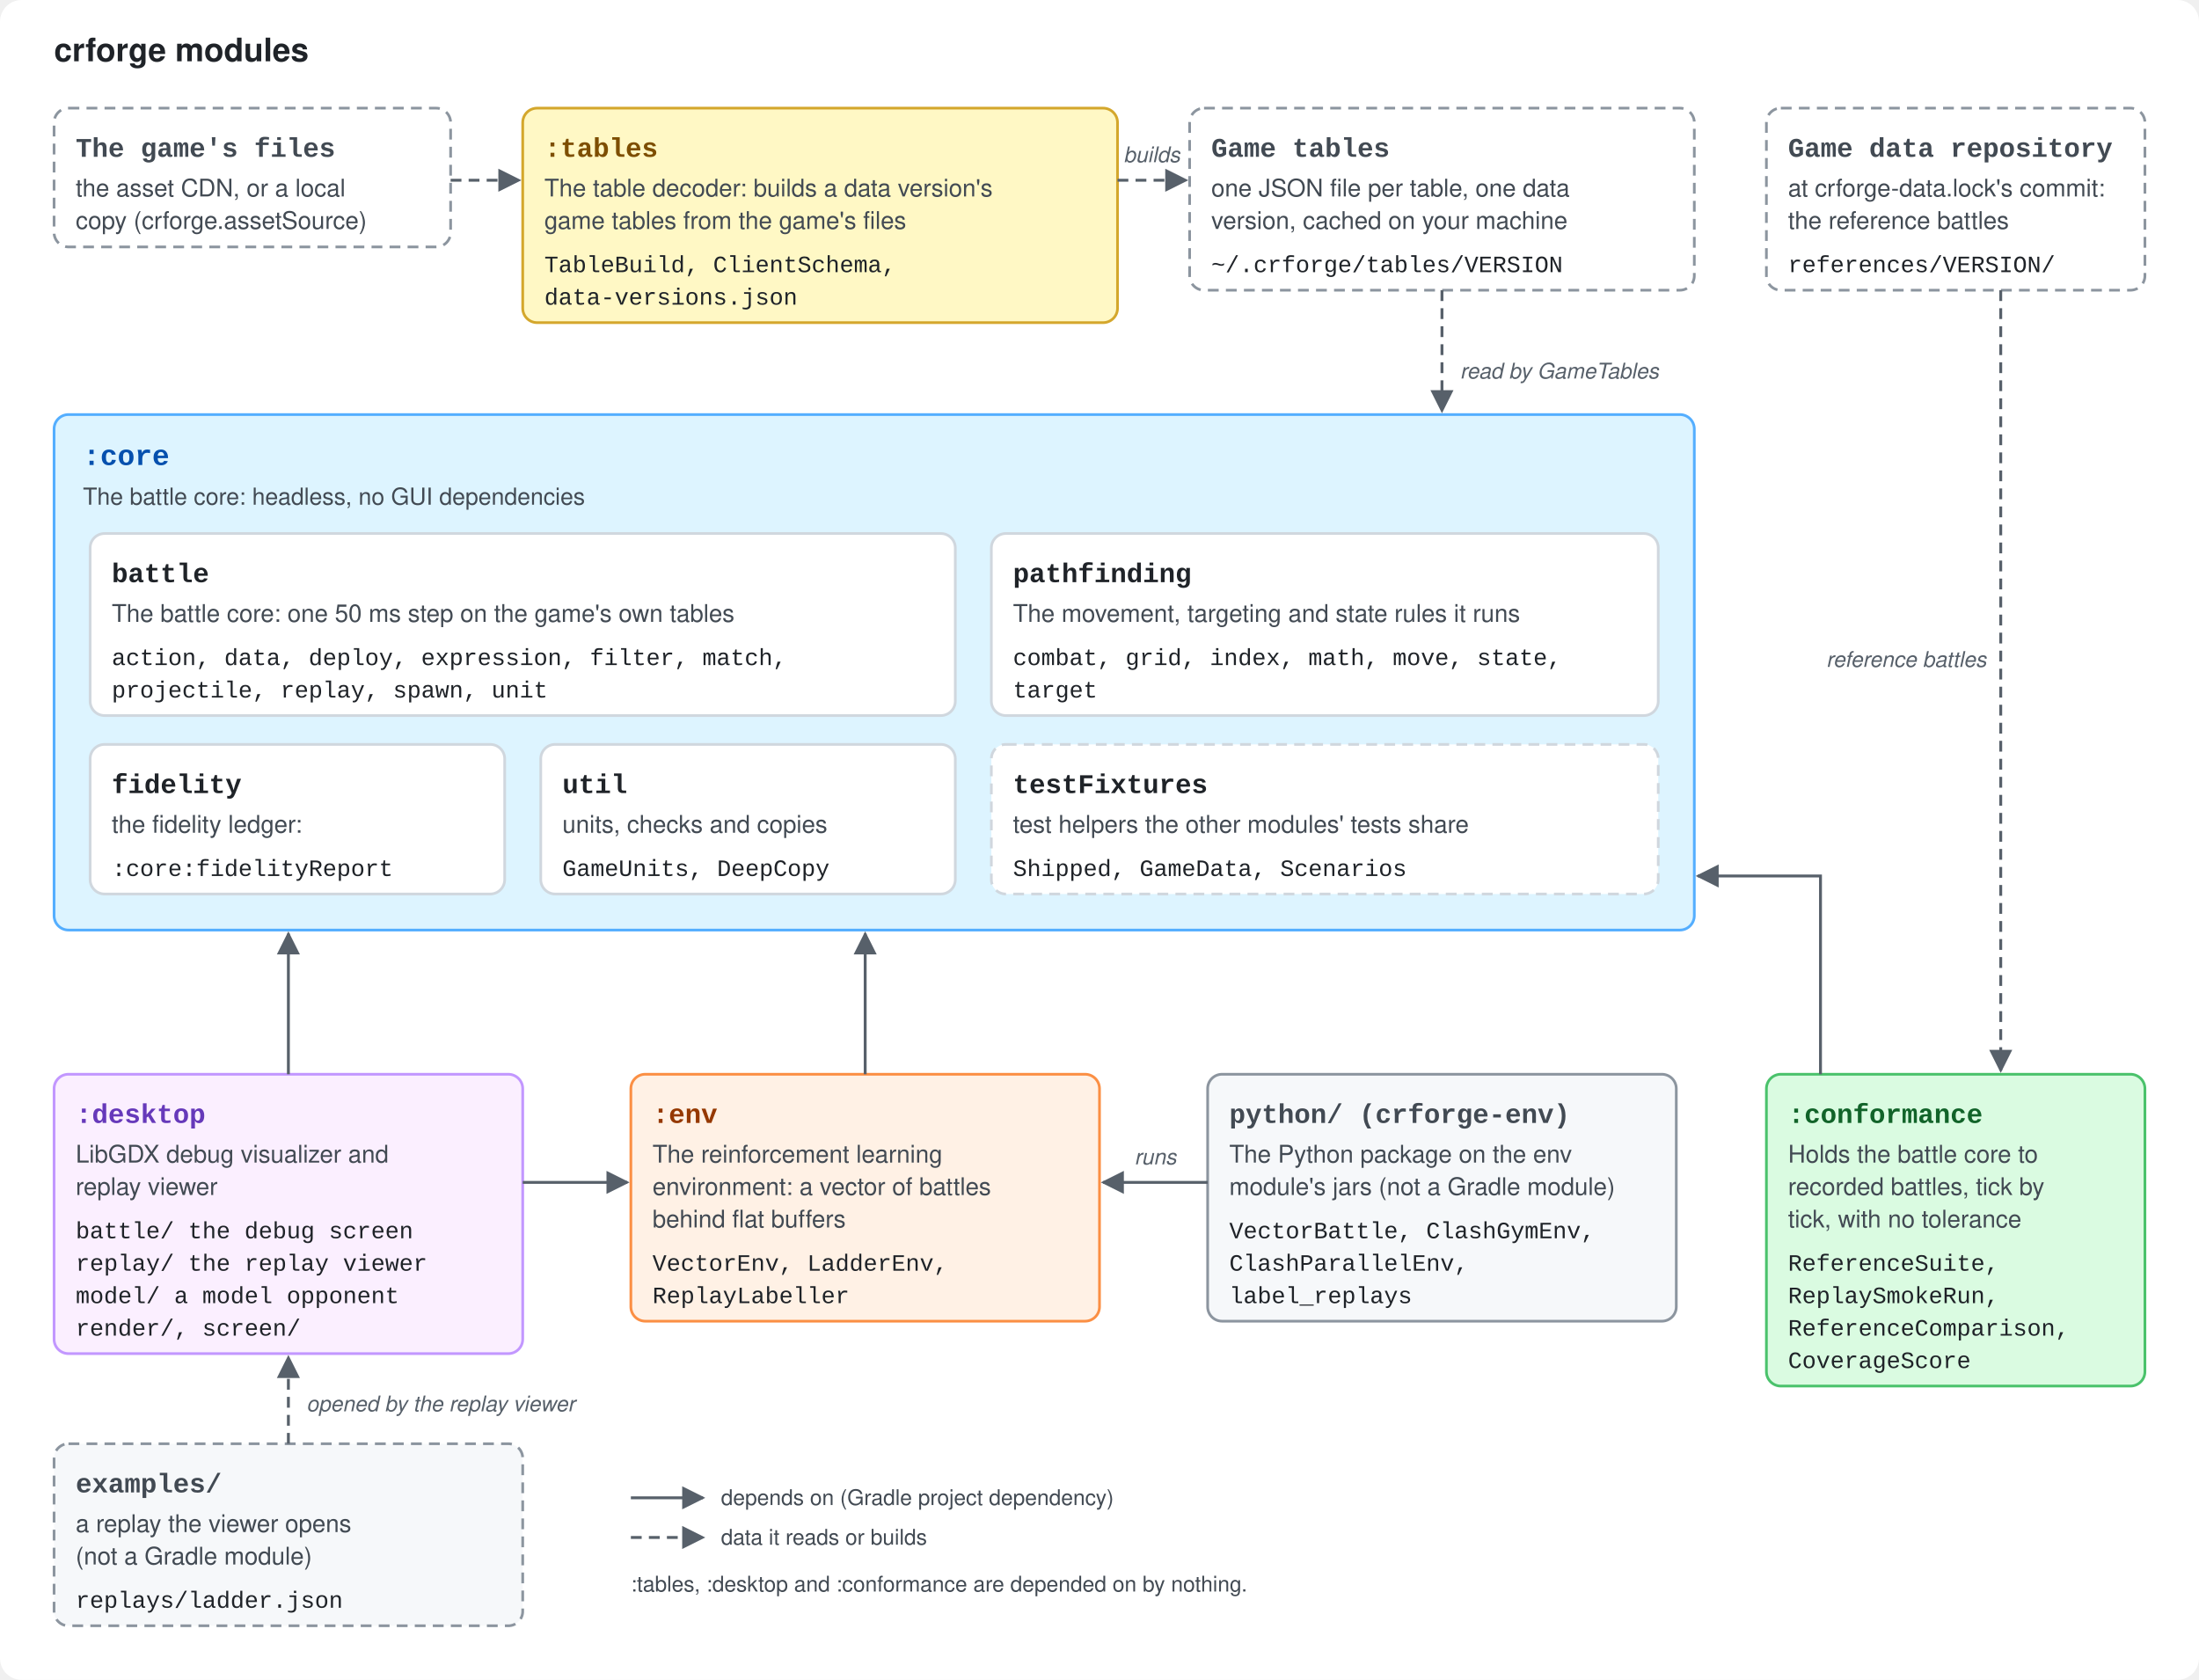
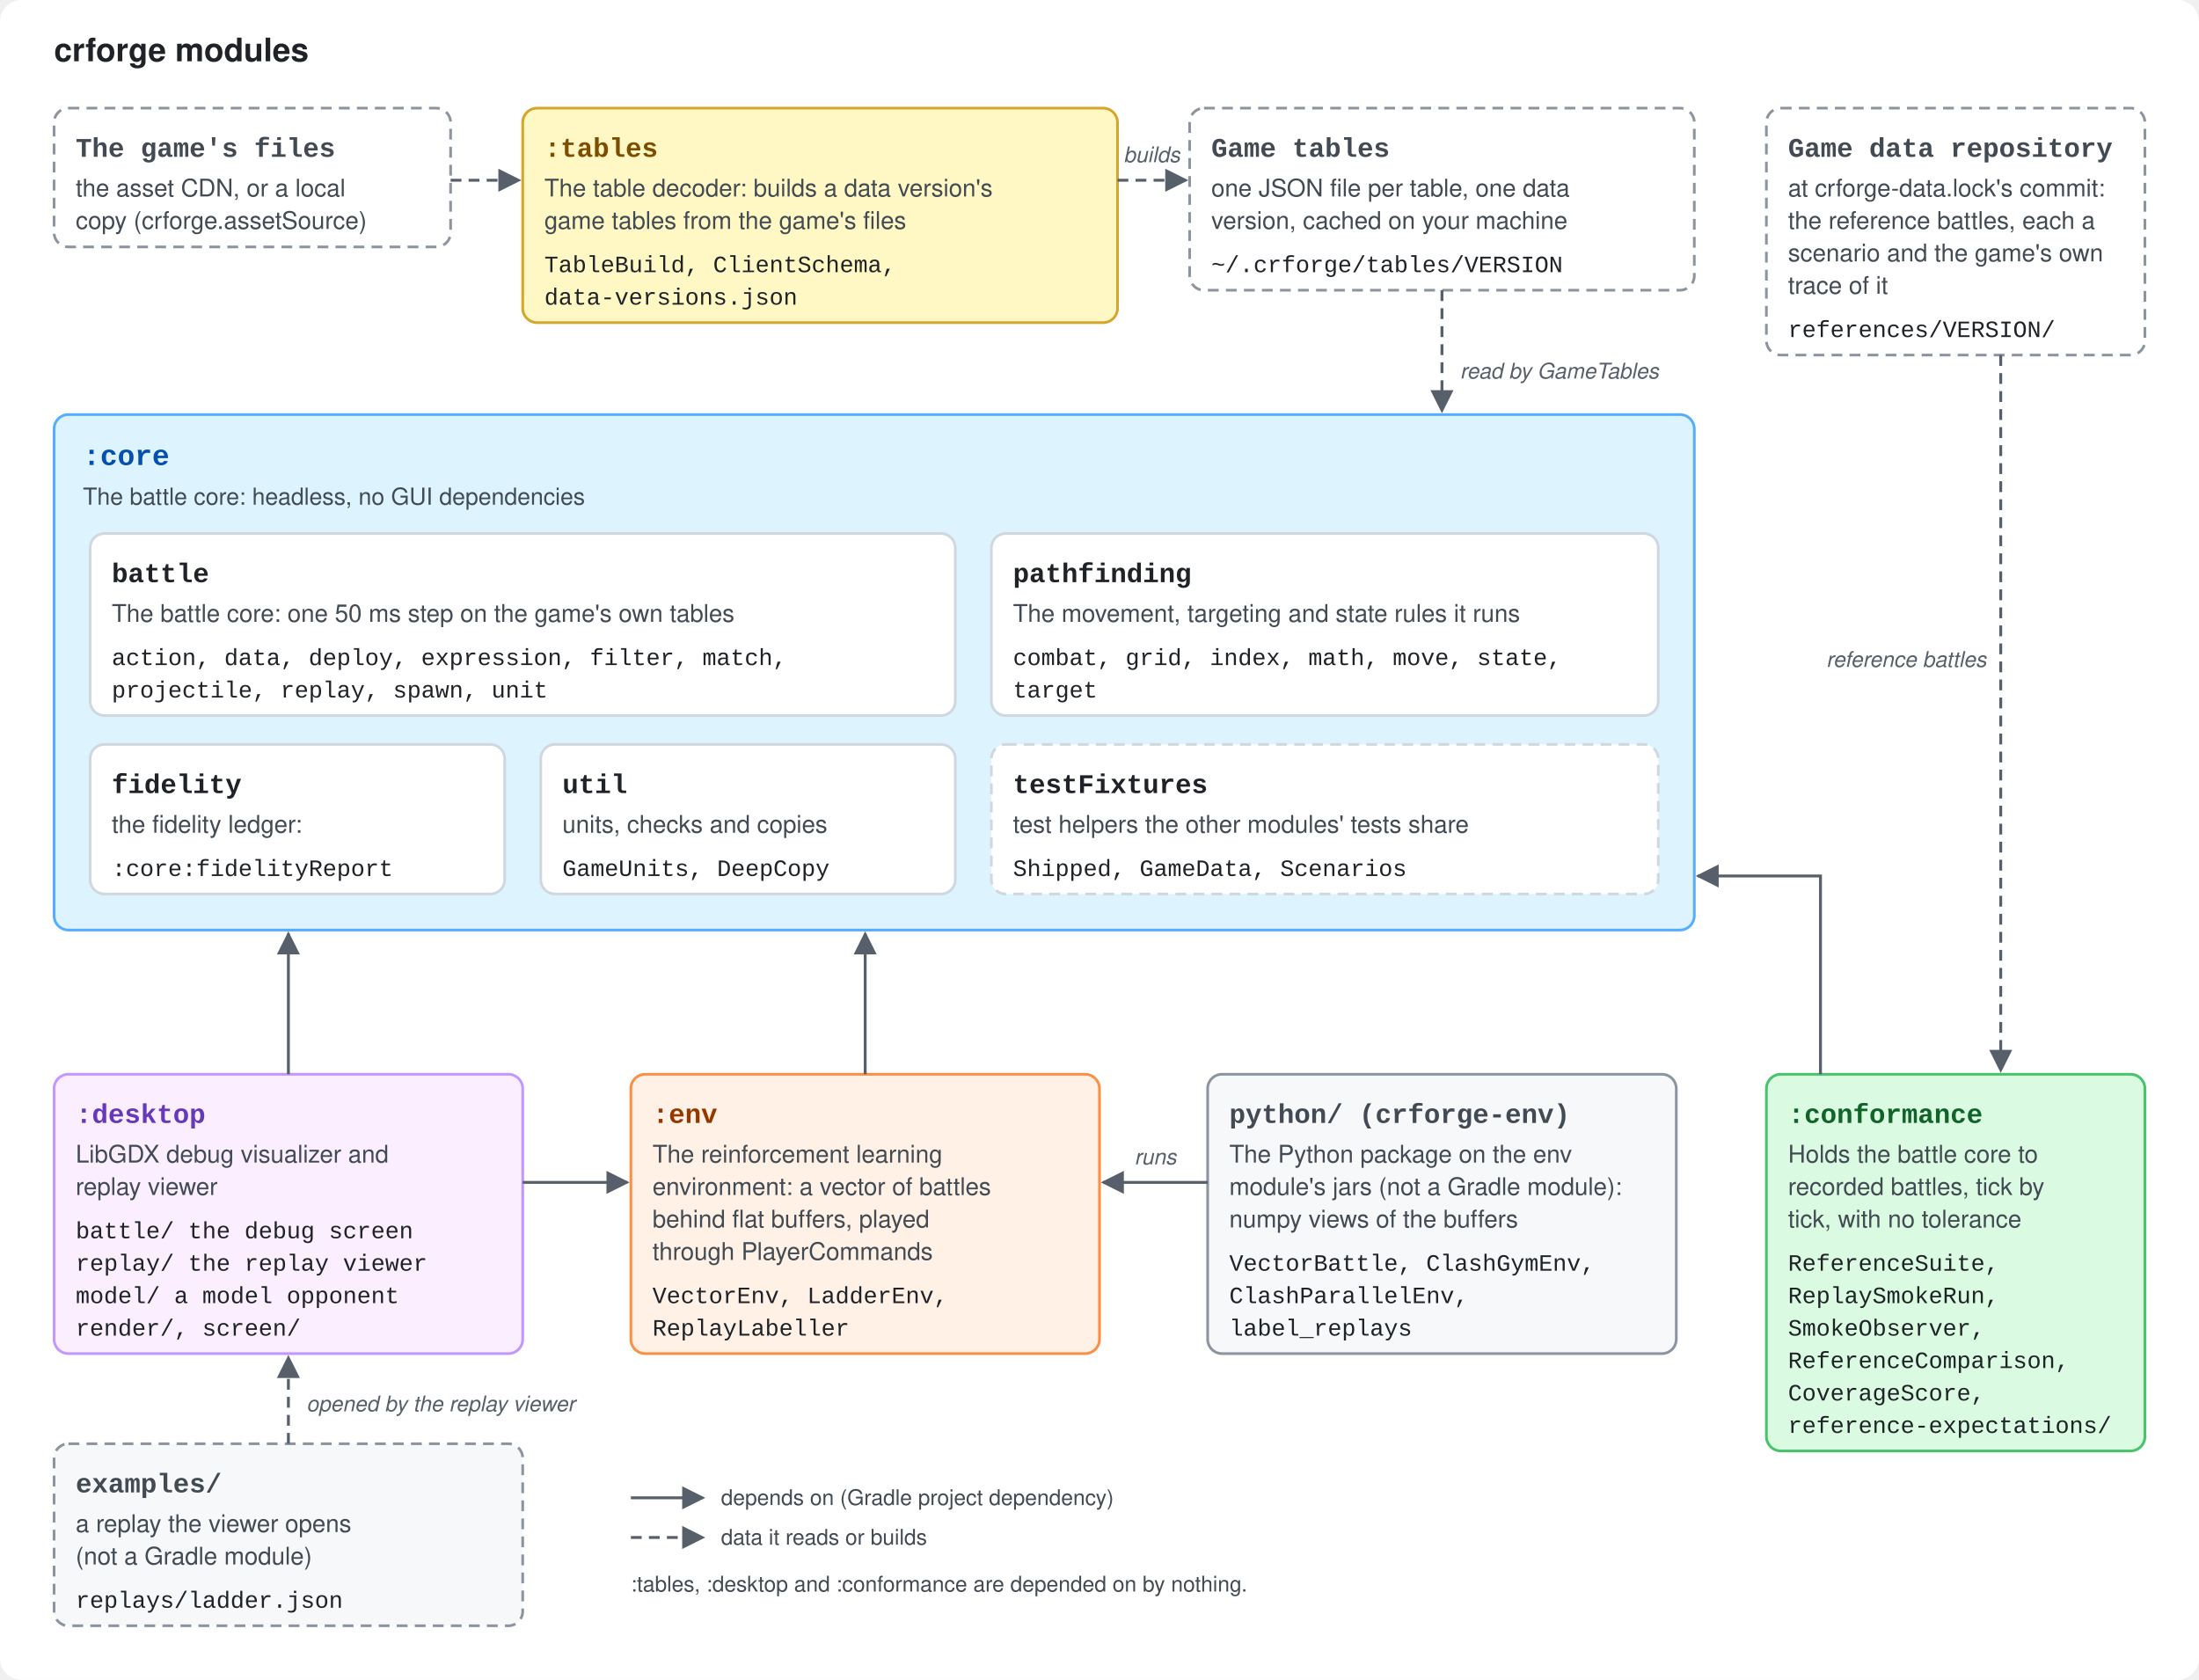
<svg xmlns="http://www.w3.org/2000/svg" width="1220" height="932" viewBox="0 0 1220 932" role="img" aria-label="crforge modules: the battle core, the modules on it, and the game data they read">
  <defs>
    <marker id="head" viewBox="0 0 10 10" refX="9" refY="5" markerWidth="8" markerHeight="8" orient="auto-start-reverse">
      <path d="M0,0 L10,5 L0,10 z" fill="#57606a" />
    </marker>
    <style>.s{font-family:-apple-system, BlinkMacSystemFont, 'Segoe UI', Helvetica, Arial, sans-serif} .m{font-family:ui-monospace, SFMono-Regular, Menlo, Consolas, 'Liberation Mono', monospace; white-space:pre}</style>
  </defs>
  <rect x="0" y="0" width="1220" height="932" rx="12" fill="#ffffff" />
  <text x="30" y="34" class="s" font-size="18" font-weight="600" fill="#1f2328">crforge modules</text>
  <rect x="30" y="60" width="220" height="77" rx="8" fill="#ffffff" stroke="#8c959f" stroke-width="1.5" stroke-dasharray="6 4" />
  <text x="42" y="87" class="m" font-size="15" font-weight="600" fill="#424a53">The game's files</text>
  <text x="42" y="109" class="s" font-size="13.5" fill="#424a53">the asset CDN, or a local</text>
  <text x="42" y="127" class="s" font-size="13.5" fill="#424a53">copy (crforge.assetSource)</text>
  <rect x="290" y="60" width="330" height="119" rx="8" fill="#fff8c5" stroke="#d4a72c" stroke-width="1.5" />
  <text x="302" y="87" class="m" font-size="15" font-weight="600" fill="#7d4e00">:tables</text>
  <text x="302" y="109" class="s" font-size="13.5" fill="#424a53">The table decoder: builds a data version's</text>
  <text x="302" y="127" class="s" font-size="13.5" fill="#424a53">game tables from the game's files</text>
  <text x="302" y="151" class="m" font-size="13" fill="#1f2328">TableBuild, ClientSchema,</text>
  <text x="302" y="169" class="m" font-size="13" fill="#1f2328">data-versions.json</text>
  <rect x="660" y="60" width="280" height="101" rx="8" fill="#ffffff" stroke="#8c959f" stroke-width="1.5" stroke-dasharray="6 4" />
  <text x="672" y="87" class="m" font-size="15" font-weight="600" fill="#424a53">Game tables</text>
  <text x="672" y="109" class="s" font-size="13.5" fill="#424a53">one JSON file per table, one data</text>
  <text x="672" y="127" class="s" font-size="13.5" fill="#424a53">version, cached on your machine</text>
  <text x="672" y="151" class="m" font-size="13" fill="#1f2328">~/.crforge/tables/VERSION</text>
-   <rect x="980" y="60" width="210" height="101" rx="8" fill="#ffffff" stroke="#8c959f" stroke-width="1.5" stroke-dasharray="6 4" />
+   <rect x="980" y="60" width="210" height="137" rx="8" fill="#ffffff" stroke="#8c959f" stroke-width="1.5" stroke-dasharray="6 4" />
  <text x="992" y="87" class="m" font-size="15" font-weight="600" fill="#424a53">Game data repository</text>
  <text x="992" y="109" class="s" font-size="13.5" fill="#424a53">at crforge-data.lock's commit:</text>
-   <text x="992" y="127" class="s" font-size="13.5" fill="#424a53">the reference battles</text>
-   <text x="992" y="151" class="m" font-size="13" fill="#1f2328">references/VERSION/</text>
+   <text x="992" y="127" class="s" font-size="13.5" fill="#424a53">the reference battles, each a</text>
+   <text x="992" y="145" class="s" font-size="13.5" fill="#424a53">scenario and the game's own</text>
+   <text x="992" y="163" class="s" font-size="13.5" fill="#424a53">trace of it</text>
+   <text x="992" y="187" class="m" font-size="13" fill="#1f2328">references/VERSION/</text>
  <polyline points="250,100 288,100" fill="none" stroke="#57606a" stroke-width="1.6" stroke-dasharray="6 4" marker-end="url(#head)" />
  <polyline points="620,100 658,100" fill="none" stroke="#57606a" stroke-width="1.6" stroke-dasharray="6 4" marker-end="url(#head)" />
  <text x="639" y="90" class="s" font-size="12" font-style="italic" text-anchor="middle" fill="#57606a">builds</text>
  <rect x="30" y="230" width="910" height="286" rx="8" fill="#ddf4ff" stroke="#54aeff" stroke-width="1.5" />
  <text x="46" y="258" class="m" font-size="16" font-weight="600" fill="#0550ae">:core</text>
  <text x="46" y="280" class="s" font-size="13" fill="#424a53">The battle core: headless, no GUI dependencies</text>
  <rect x="50" y="296" width="480" height="101" rx="8" fill="#ffffff" stroke="#d0d7de" stroke-width="1.5" />
  <text x="62" y="323" class="m" font-size="15" font-weight="600" fill="#1f2328">battle</text>
  <text x="62" y="345" class="s" font-size="13.5" fill="#424a53">The battle core: one 50 ms step on the game's own tables</text>
  <text x="62" y="369" class="m" font-size="13" fill="#1f2328">action, data, deploy, expression, filter, match,</text>
  <text x="62" y="387" class="m" font-size="13" fill="#1f2328">projectile, replay, spawn, unit</text>
  <rect x="550" y="296" width="370" height="101" rx="8" fill="#ffffff" stroke="#d0d7de" stroke-width="1.5" />
  <text x="562" y="323" class="m" font-size="15" font-weight="600" fill="#1f2328">pathfinding</text>
  <text x="562" y="345" class="s" font-size="13.5" fill="#424a53">The movement, targeting and state rules it runs</text>
  <text x="562" y="369" class="m" font-size="13" fill="#1f2328">combat, grid, index, math, move, state,</text>
  <text x="562" y="387" class="m" font-size="13" fill="#1f2328">target</text>
  <rect x="50" y="413" width="230" height="83" rx="8" fill="#ffffff" stroke="#d0d7de" stroke-width="1.5" />
  <text x="62" y="440" class="m" font-size="15" font-weight="600" fill="#1f2328">fidelity</text>
  <text x="62" y="462" class="s" font-size="13.5" fill="#424a53">the fidelity ledger:</text>
  <text x="62" y="486" class="m" font-size="13" fill="#1f2328">:core:fidelityReport</text>
  <rect x="300" y="413" width="230" height="83" rx="8" fill="#ffffff" stroke="#d0d7de" stroke-width="1.5" />
  <text x="312" y="440" class="m" font-size="15" font-weight="600" fill="#1f2328">util</text>
  <text x="312" y="462" class="s" font-size="13.5" fill="#424a53">units, checks and copies</text>
  <text x="312" y="486" class="m" font-size="13" fill="#1f2328">GameUnits, DeepCopy</text>
  <rect x="550" y="413" width="370" height="83" rx="8" fill="#ffffff" stroke="#d0d7de" stroke-width="1.5" stroke-dasharray="6 4" />
  <text x="562" y="440" class="m" font-size="15" font-weight="600" fill="#1f2328">testFixtures</text>
  <text x="562" y="462" class="s" font-size="13.5" fill="#424a53">test helpers the other modules' tests share</text>
  <text x="562" y="486" class="m" font-size="13" fill="#1f2328">Shipped, GameData, Scenarios</text>
  <polyline points="800,161 800,228" fill="none" stroke="#57606a" stroke-width="1.6" stroke-dasharray="6 4" marker-end="url(#head)" />
  <text x="810" y="210" class="s" font-size="12" font-style="italic" fill="#57606a">read by GameTables</text>
  <rect x="30" y="596" width="260" height="155" rx="8" fill="#fbefff" stroke="#c297ff" stroke-width="1.5" />
  <text x="42" y="623" class="m" font-size="15" font-weight="600" fill="#6639ba">:desktop</text>
  <text x="42" y="645" class="s" font-size="13.5" fill="#424a53">LibGDX debug visualizer and</text>
  <text x="42" y="663" class="s" font-size="13.5" fill="#424a53">replay viewer</text>
  <text x="42" y="687" class="m" font-size="13" fill="#1f2328">battle/  the debug screen</text>
  <text x="42" y="705" class="m" font-size="13" fill="#1f2328">replay/  the replay viewer</text>
  <text x="42" y="723" class="m" font-size="13" fill="#1f2328">model/   a model opponent</text>
  <text x="42" y="741" class="m" font-size="13" fill="#1f2328">render/, screen/</text>
-   <rect x="350" y="596" width="260" height="137" rx="8" fill="#fff1e5" stroke="#fb8f44" stroke-width="1.5" />
+   <rect x="350" y="596" width="260" height="155" rx="8" fill="#fff1e5" stroke="#fb8f44" stroke-width="1.5" />
  <text x="362" y="623" class="m" font-size="15" font-weight="600" fill="#953800">:env</text>
  <text x="362" y="645" class="s" font-size="13.5" fill="#424a53">The reinforcement learning</text>
  <text x="362" y="663" class="s" font-size="13.5" fill="#424a53">environment: a vector of battles</text>
-   <text x="362" y="681" class="s" font-size="13.5" fill="#424a53">behind flat buffers</text>
-   <text x="362" y="705" class="m" font-size="13" fill="#1f2328">VectorEnv, LadderEnv,</text>
-   <text x="362" y="723" class="m" font-size="13" fill="#1f2328">ReplayLabeller</text>
-   <rect x="670" y="596" width="260" height="137" rx="8" fill="#f6f8fa" stroke="#8c959f" stroke-width="1.5" />
+   <text x="362" y="681" class="s" font-size="13.5" fill="#424a53">behind flat buffers, played</text>
+   <text x="362" y="699" class="s" font-size="13.5" fill="#424a53">through PlayerCommands</text>
+   <text x="362" y="723" class="m" font-size="13" fill="#1f2328">VectorEnv, LadderEnv,</text>
+   <text x="362" y="741" class="m" font-size="13" fill="#1f2328">ReplayLabeller</text>
+   <rect x="670" y="596" width="260" height="155" rx="8" fill="#f6f8fa" stroke="#8c959f" stroke-width="1.5" />
  <text x="682" y="623" class="m" font-size="15" font-weight="600" fill="#424a53">python/ (crforge-env)</text>
  <text x="682" y="645" class="s" font-size="13.5" fill="#424a53">The Python package on the env</text>
-   <text x="682" y="663" class="s" font-size="13.5" fill="#424a53">module's jars (not a Gradle module)</text>
-   <text x="682" y="687" class="m" font-size="13" fill="#1f2328">VectorBattle, ClashGymEnv,</text>
-   <text x="682" y="705" class="m" font-size="13" fill="#1f2328">ClashParallelEnv,</text>
-   <text x="682" y="723" class="m" font-size="13" fill="#1f2328">label_replays</text>
-   <rect x="980" y="596" width="210" height="173" rx="8" fill="#dafbe1" stroke="#4ac26b" stroke-width="1.5" />
+   <text x="682" y="663" class="s" font-size="13.5" fill="#424a53">module's jars (not a Gradle module):</text>
+   <text x="682" y="681" class="s" font-size="13.5" fill="#424a53">numpy views of the buffers</text>
+   <text x="682" y="705" class="m" font-size="13" fill="#1f2328">VectorBattle, ClashGymEnv,</text>
+   <text x="682" y="723" class="m" font-size="13" fill="#1f2328">ClashParallelEnv,</text>
+   <text x="682" y="741" class="m" font-size="13" fill="#1f2328">label_replays</text>
+   <rect x="980" y="596" width="210" height="209" rx="8" fill="#dafbe1" stroke="#4ac26b" stroke-width="1.5" />
  <text x="992" y="623" class="m" font-size="15" font-weight="600" fill="#116329">:conformance</text>
  <text x="992" y="645" class="s" font-size="13.5" fill="#424a53">Holds the battle core to</text>
  <text x="992" y="663" class="s" font-size="13.5" fill="#424a53">recorded battles, tick by</text>
  <text x="992" y="681" class="s" font-size="13.5" fill="#424a53">tick, with no tolerance</text>
  <text x="992" y="705" class="m" font-size="13" fill="#1f2328">ReferenceSuite,</text>
  <text x="992" y="723" class="m" font-size="13" fill="#1f2328">ReplaySmokeRun,</text>
-   <text x="992" y="741" class="m" font-size="13" fill="#1f2328">ReferenceComparison,</text>
-   <text x="992" y="759" class="m" font-size="13" fill="#1f2328">CoverageScore</text>
+   <text x="992" y="741" class="m" font-size="13" fill="#1f2328">SmokeObserver,</text>
+   <text x="992" y="759" class="m" font-size="13" fill="#1f2328">ReferenceComparison,</text>
+   <text x="992" y="777" class="m" font-size="13" fill="#1f2328">CoverageScore,</text>
+   <text x="992" y="795" class="m" font-size="13" fill="#1f2328">reference-expectations/</text>
  <polyline points="160,596 160,518" fill="none" stroke="#57606a" stroke-width="1.6" marker-end="url(#head)" />
  <polyline points="480,596 480,518" fill="none" stroke="#57606a" stroke-width="1.6" marker-end="url(#head)" />
  <polyline points="290,656 348,656" fill="none" stroke="#57606a" stroke-width="1.6" marker-end="url(#head)" />
  <polyline points="670,656 612,656" fill="none" stroke="#57606a" stroke-width="1.6" marker-end="url(#head)" />
  <text x="641" y="646" class="s" font-size="12" font-style="italic" text-anchor="middle" fill="#57606a">runs</text>
  <polyline points="1010,596 1010,486 942,486" fill="none" stroke="#57606a" stroke-width="1.6" marker-end="url(#head)" />
-   <polyline points="1110,161 1110,594" fill="none" stroke="#57606a" stroke-width="1.6" stroke-dasharray="6 4" marker-end="url(#head)" />
+   <polyline points="1110,197 1110,594" fill="none" stroke="#57606a" stroke-width="1.6" stroke-dasharray="6 4" marker-end="url(#head)" />
  <text x="1102" y="370" class="s" font-size="12" font-style="italic" text-anchor="end" fill="#57606a">reference battles</text>
  <rect x="30" y="801" width="260" height="101" rx="8" fill="#f6f8fa" stroke="#8c959f" stroke-width="1.5" stroke-dasharray="6 4" />
  <text x="42" y="828" class="m" font-size="15" font-weight="600" fill="#424a53">examples/</text>
  <text x="42" y="850" class="s" font-size="13.5" fill="#424a53">a replay the viewer opens</text>
  <text x="42" y="868" class="s" font-size="13.5" fill="#424a53">(not a Gradle module)</text>
  <text x="42" y="892" class="m" font-size="13" fill="#1f2328">replays/ladder.json</text>
  <polyline points="160,801 160,753" fill="none" stroke="#57606a" stroke-width="1.6" stroke-dasharray="6 4" marker-end="url(#head)" />
  <text x="170" y="783" class="s" font-size="12" font-style="italic" fill="#57606a">opened by the replay viewer</text>
  <polyline points="350,831 390,831" fill="none" stroke="#57606a" stroke-width="1.6" marker-end="url(#head)" />
  <text x="400" y="835" class="s" font-size="12" fill="#424a53">depends on (Gradle project dependency)</text>
  <polyline points="350,853 390,853" fill="none" stroke="#57606a" stroke-width="1.6" stroke-dasharray="6 4" marker-end="url(#head)" />
  <text x="400" y="857" class="s" font-size="12" fill="#424a53">data it reads or builds</text>
  <text x="350" y="883" class="s" font-size="12" fill="#424a53">:tables, :desktop and :conformance are depended on by nothing.</text>
</svg>
